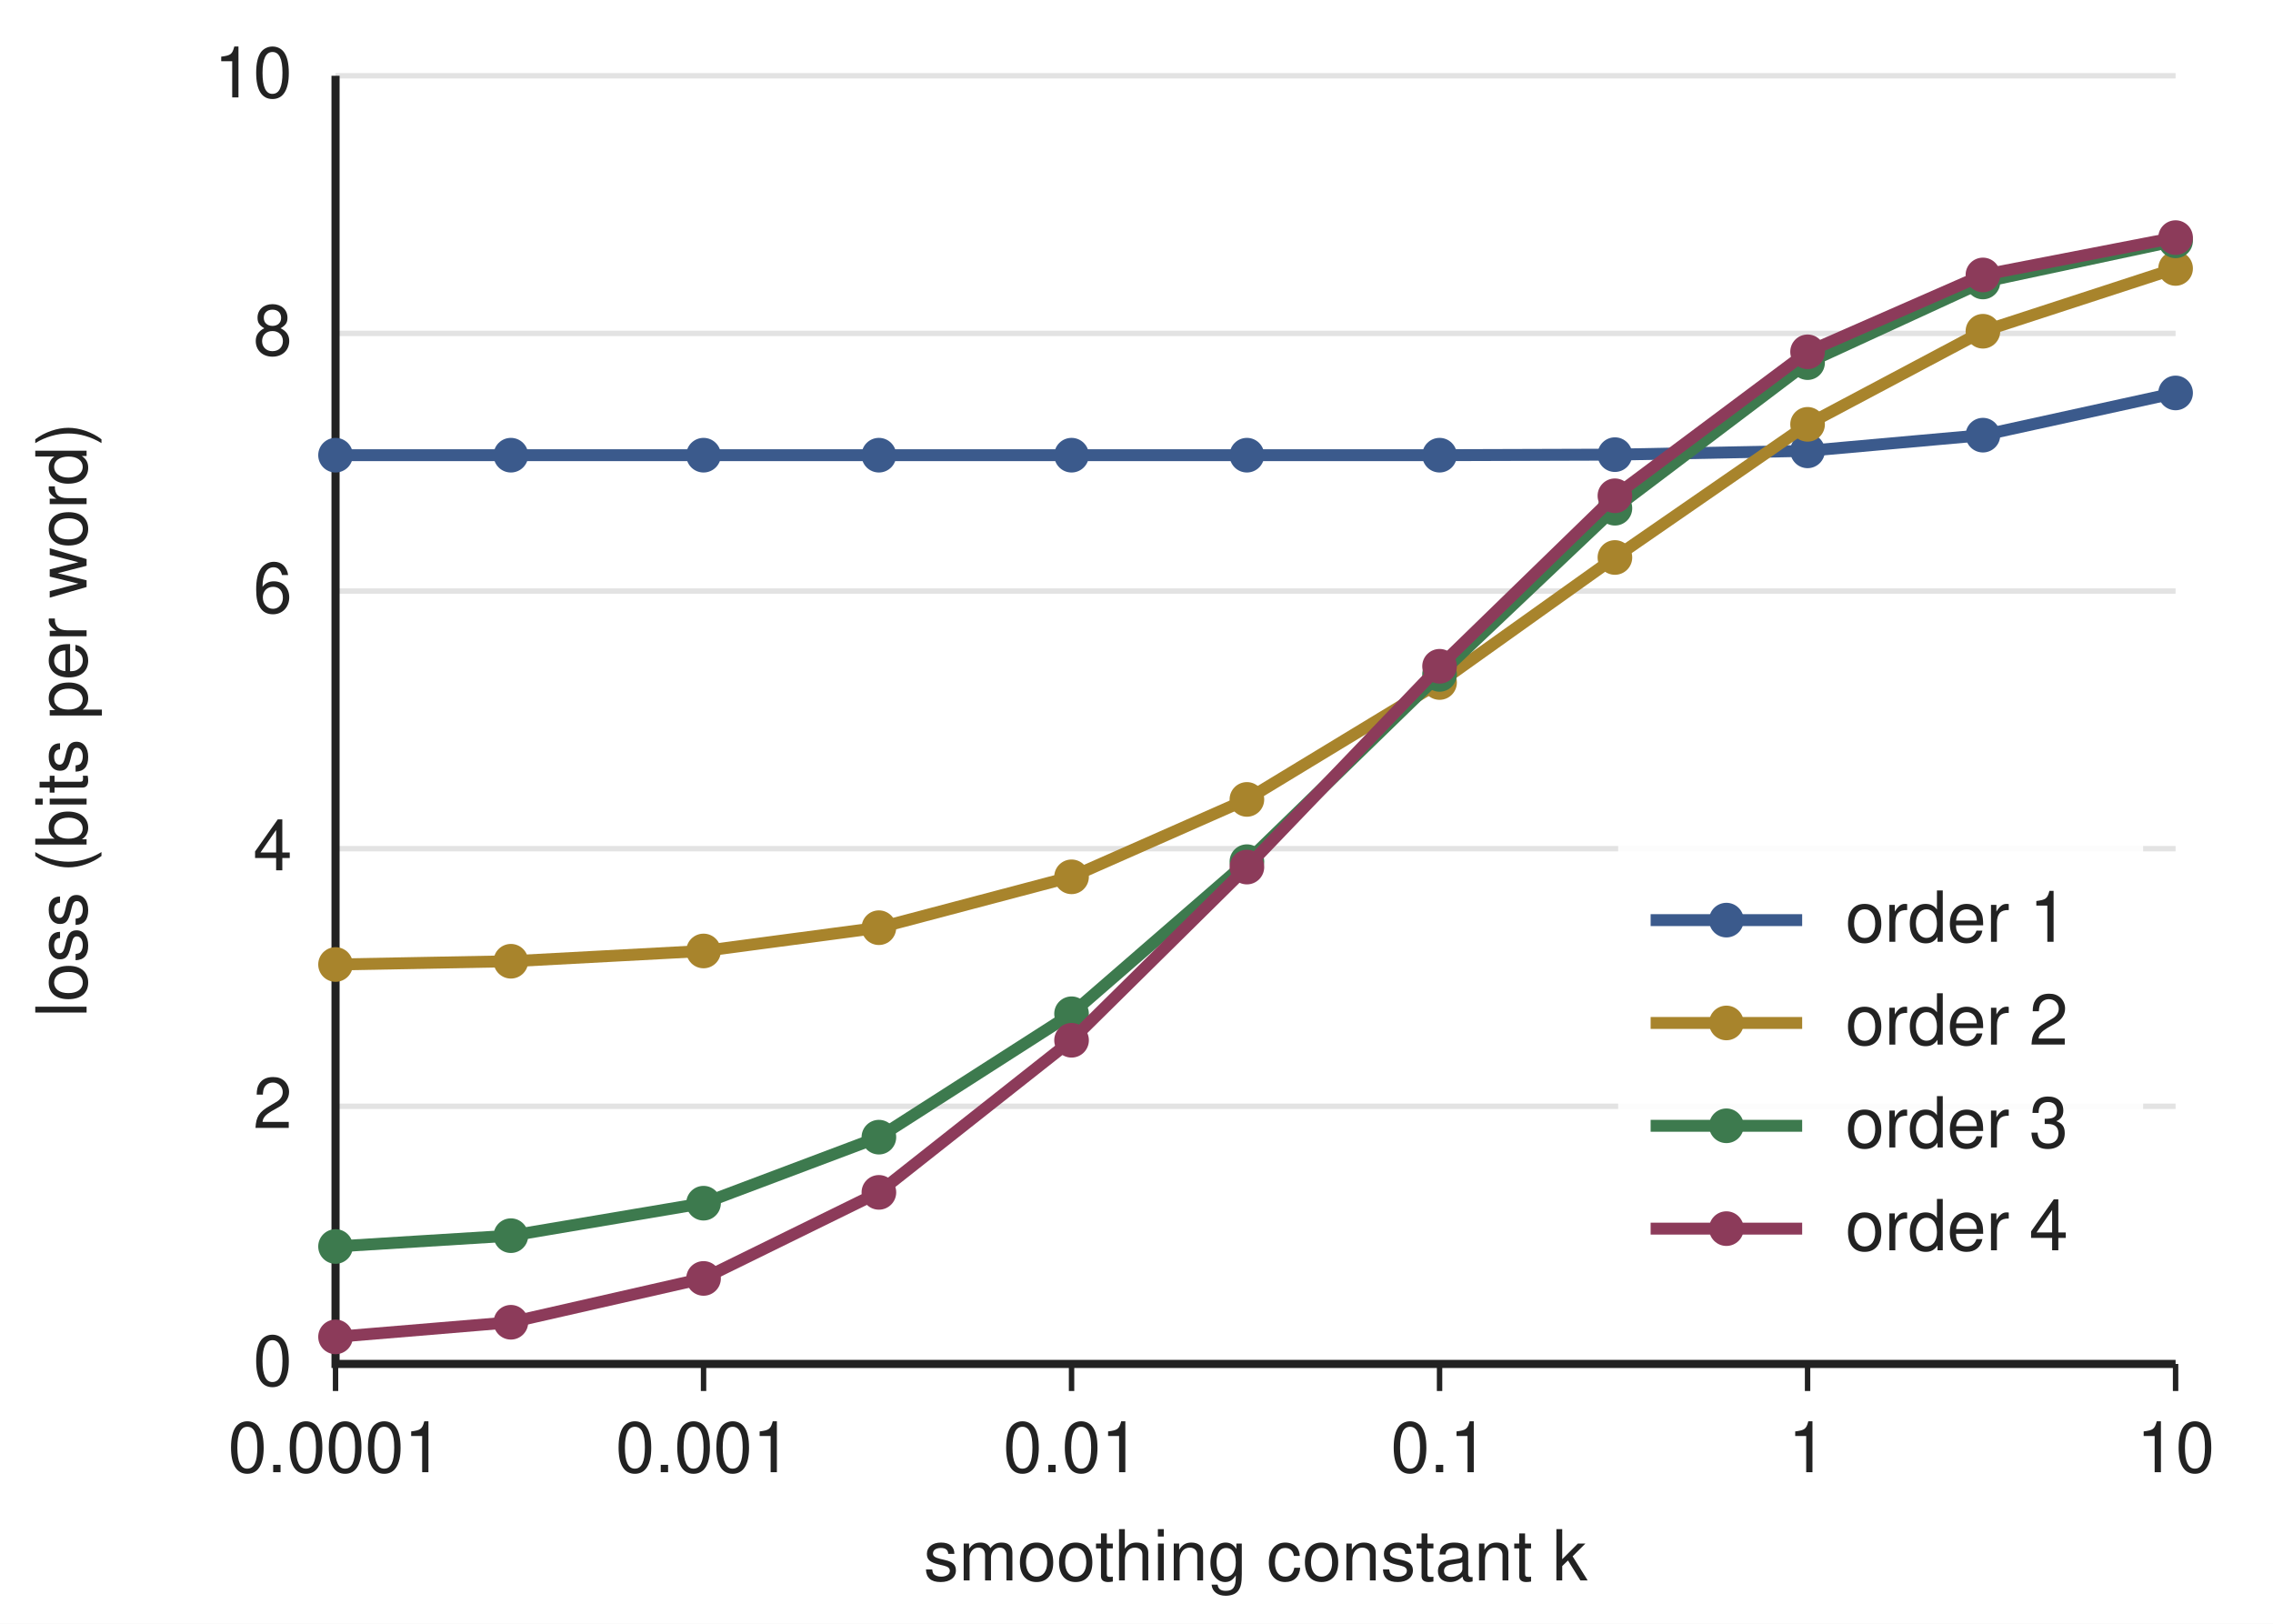
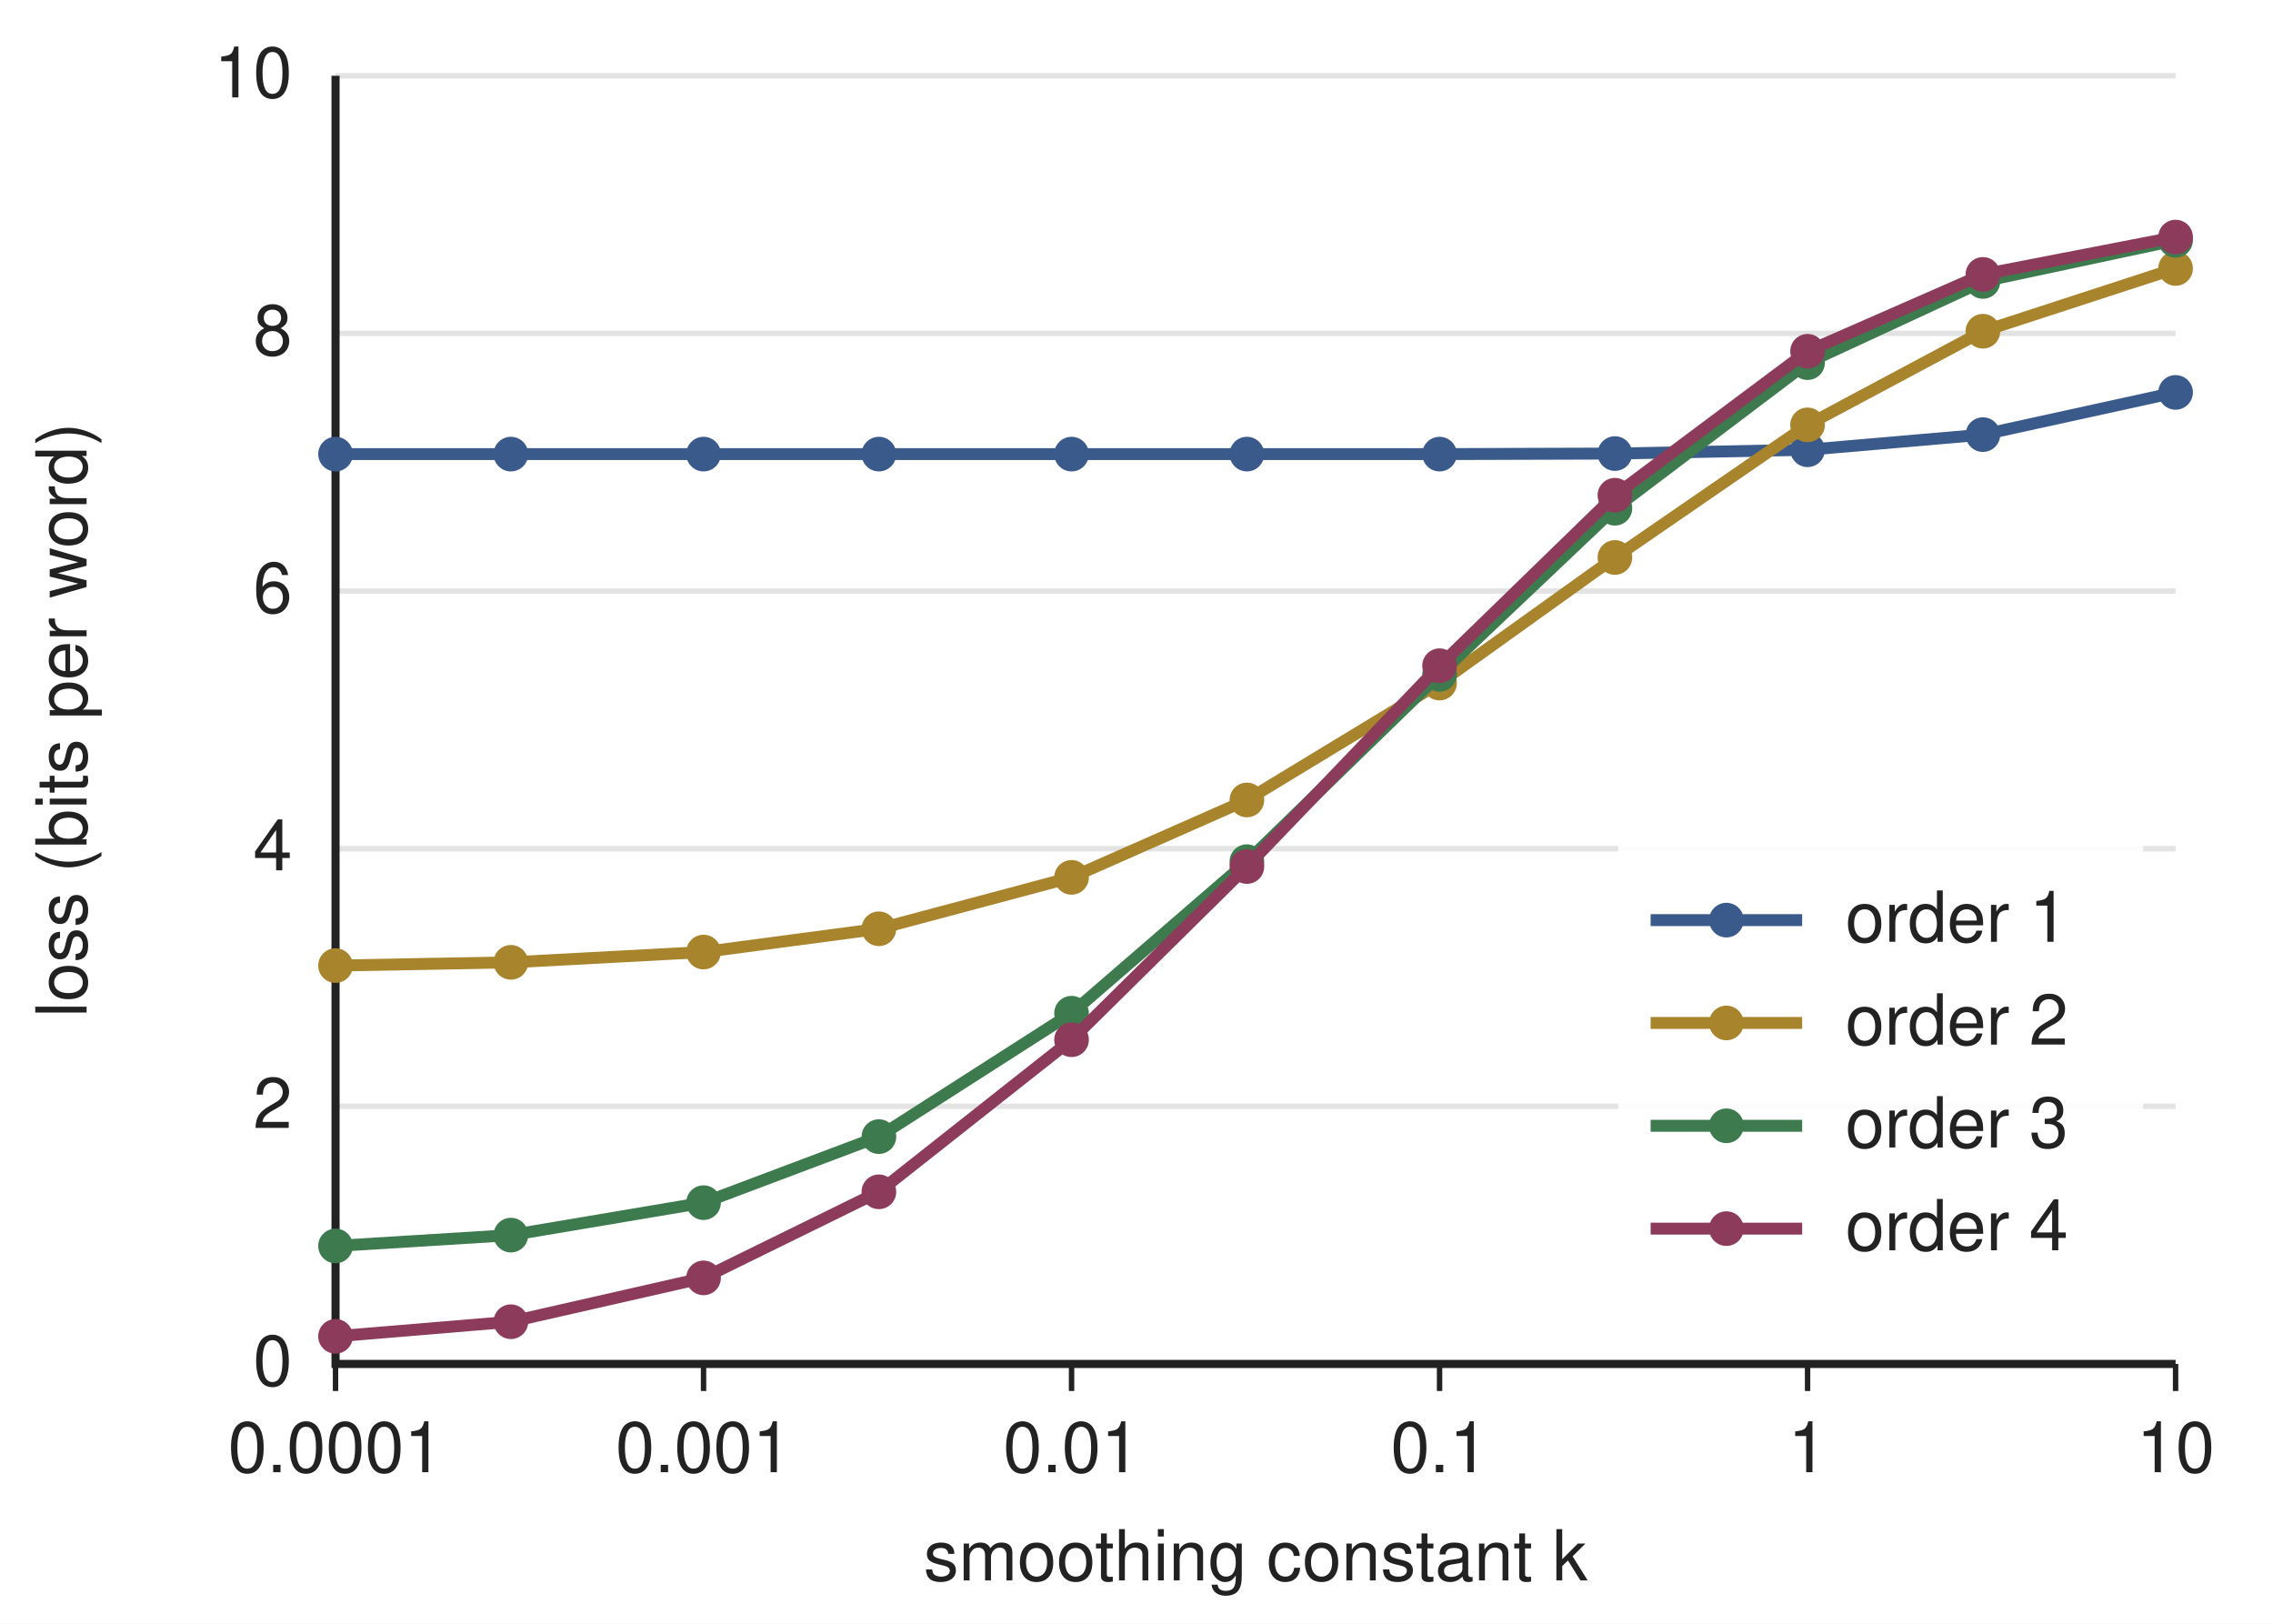
<svg xmlns="http://www.w3.org/2000/svg" viewBox="0 0 420 300" width="420" height="300" font-family="Helvetica, Arial, sans-serif" font-size="13">
  <rect width="420" height="300" fill="white" />
  <path d="M62 252.0 H402" stroke="#e3e3e3" />
  <text x="54" y="256.0" text-anchor="end" fill="#222">0</text>
  <path d="M62 204.4 H402" stroke="#e3e3e3" />
  <text x="54" y="208.4" text-anchor="end" fill="#222">2</text>
  <path d="M62 156.8 H402" stroke="#e3e3e3" />
  <text x="54" y="160.8" text-anchor="end" fill="#222">4</text>
  <path d="M62 109.2 H402" stroke="#e3e3e3" />
  <text x="54" y="113.2" text-anchor="end" fill="#222">6</text>
  <path d="M62 61.6 H402" stroke="#e3e3e3" />
  <text x="54" y="65.6" text-anchor="end" fill="#222">8</text>
  <path d="M62 14.0 H402" stroke="#e3e3e3" />
  <text x="54" y="18.0" text-anchor="end" fill="#222">10</text>
  <path d="M62.0 252 v5" stroke="#222" />
  <text x="62.0" y="272" text-anchor="middle" fill="#222">0.0001</text>
  <path d="M130.0 252 v5" stroke="#222" />
  <text x="130.0" y="272" text-anchor="middle" fill="#222">0.001</text>
  <path d="M198.0 252 v5" stroke="#222" />
  <text x="198.0" y="272" text-anchor="middle" fill="#222">0.01</text>
  <path d="M266.0 252 v5" stroke="#222" />
  <text x="266.0" y="272" text-anchor="middle" fill="#222">0.1</text>
  <path d="M334.0 252 v5" stroke="#222" />
  <text x="334.0" y="272" text-anchor="middle" fill="#222">1</text>
  <path d="M402.0 252 v5" stroke="#222" />
  <text x="402.0" y="272" text-anchor="middle" fill="#222">10</text>
  <path d="M62 14 V252 H402" fill="none" stroke="#222" stroke-width="1.5" />
  <text x="232.0" y="292" text-anchor="middle" fill="#222">smoothing constant k</text>
  <text x="16" y="133.0" text-anchor="middle" fill="#222" transform="rotate(-90 16 133.0)">loss (bits per word)</text>
-   <path d="M62.0 84.1 L94.4 84.1 L130.0 84.1 L162.4 84.1 L198.0 84.1 L230.4 84.1 L266.0 84.1 L298.4 84.0 L334.0 83.3 L366.4 80.4 L402.0 72.6" fill="none" stroke="#3b5a8c" stroke-width="2.2" />
-   <circle cx="62.0" cy="84.1" r="3.2" fill="#3b5a8c" />
-   <circle cx="94.4" cy="84.1" r="3.2" fill="#3b5a8c" />
-   <circle cx="130.0" cy="84.1" r="3.2" fill="#3b5a8c" />
-   <circle cx="162.4" cy="84.1" r="3.2" fill="#3b5a8c" />
-   <circle cx="198.0" cy="84.1" r="3.2" fill="#3b5a8c" />
-   <circle cx="230.4" cy="84.1" r="3.2" fill="#3b5a8c" />
-   <circle cx="266.0" cy="84.1" r="3.2" fill="#3b5a8c" />
-   <circle cx="298.4" cy="84.0" r="3.2" fill="#3b5a8c" />
-   <circle cx="334.0" cy="83.3" r="3.2" fill="#3b5a8c" />
-   <circle cx="366.4" cy="80.4" r="3.2" fill="#3b5a8c" />
-   <circle cx="402.0" cy="72.6" r="3.2" fill="#3b5a8c" />
-   <path d="M62.0 178.2 L94.4 177.6 L130.0 175.7 L162.4 171.4 L198.0 162.0 L230.4 147.7 L266.0 126.1 L298.4 103.0 L334.0 78.4 L366.4 61.2 L402.0 49.6" fill="none" stroke="#a8842c" stroke-width="2.2" />
-   <circle cx="62.0" cy="178.2" r="3.2" fill="#a8842c" />
-   <circle cx="94.4" cy="177.6" r="3.2" fill="#a8842c" />
-   <circle cx="130.0" cy="175.7" r="3.2" fill="#a8842c" />
-   <circle cx="162.4" cy="171.4" r="3.2" fill="#a8842c" />
-   <circle cx="198.0" cy="162.0" r="3.2" fill="#a8842c" />
-   <circle cx="230.4" cy="147.7" r="3.2" fill="#a8842c" />
-   <circle cx="266.0" cy="126.1" r="3.2" fill="#a8842c" />
+   <path d="M62.0 83.9 L94.4 83.9 L130.0 83.9 L162.4 83.9 L198.0 83.9 L230.4 83.9 L266.0 83.9 L298.4 83.8 L334.0 83.1 L366.4 80.3 L402.0 72.5" fill="none" stroke="#3b5a8c" stroke-width="2.2" />
+   <circle cx="62.0" cy="83.9" r="3.2" fill="#3b5a8c" />
+   <circle cx="94.4" cy="83.9" r="3.2" fill="#3b5a8c" />
+   <circle cx="130.0" cy="83.9" r="3.2" fill="#3b5a8c" />
+   <circle cx="162.4" cy="83.9" r="3.2" fill="#3b5a8c" />
+   <circle cx="198.0" cy="83.9" r="3.2" fill="#3b5a8c" />
+   <circle cx="230.4" cy="83.9" r="3.2" fill="#3b5a8c" />
+   <circle cx="266.0" cy="83.9" r="3.2" fill="#3b5a8c" />
+   <circle cx="298.4" cy="83.8" r="3.2" fill="#3b5a8c" />
+   <circle cx="334.0" cy="83.1" r="3.2" fill="#3b5a8c" />
+   <circle cx="366.4" cy="80.3" r="3.2" fill="#3b5a8c" />
+   <circle cx="402.0" cy="72.5" r="3.2" fill="#3b5a8c" />
+   <path d="M62.0 178.4 L94.4 177.8 L130.0 175.9 L162.4 171.6 L198.0 162.1 L230.4 147.8 L266.0 126.2 L298.4 103.0 L334.0 78.5 L366.4 61.2 L402.0 49.6" fill="none" stroke="#a8842c" stroke-width="2.2" />
+   <circle cx="62.0" cy="178.4" r="3.2" fill="#a8842c" />
+   <circle cx="94.4" cy="177.8" r="3.2" fill="#a8842c" />
+   <circle cx="130.0" cy="175.9" r="3.2" fill="#a8842c" />
+   <circle cx="162.4" cy="171.6" r="3.2" fill="#a8842c" />
+   <circle cx="198.0" cy="162.1" r="3.2" fill="#a8842c" />
+   <circle cx="230.4" cy="147.8" r="3.2" fill="#a8842c" />
+   <circle cx="266.0" cy="126.2" r="3.2" fill="#a8842c" />
  <circle cx="298.4" cy="103.0" r="3.2" fill="#a8842c" />
-   <circle cx="334.0" cy="78.4" r="3.2" fill="#a8842c" />
+   <circle cx="334.0" cy="78.5" r="3.2" fill="#a8842c" />
  <circle cx="366.4" cy="61.2" r="3.2" fill="#a8842c" />
  <circle cx="402.0" cy="49.6" r="3.2" fill="#a8842c" />
-   <path d="M62.0 230.3 L94.4 228.3 L130.0 222.3 L162.4 210.1 L198.0 187.3 L230.4 159.2 L266.0 124.6 L298.4 93.9 L334.0 67.0 L366.4 52.1 L402.0 44.5" fill="none" stroke="#3d7a4e" stroke-width="2.2" />
-   <circle cx="62.0" cy="230.3" r="3.2" fill="#3d7a4e" />
-   <circle cx="94.4" cy="228.3" r="3.2" fill="#3d7a4e" />
-   <circle cx="130.0" cy="222.3" r="3.2" fill="#3d7a4e" />
-   <circle cx="162.4" cy="210.1" r="3.2" fill="#3d7a4e" />
-   <circle cx="198.0" cy="187.3" r="3.2" fill="#3d7a4e" />
+   <path d="M62.0 230.2 L94.4 228.2 L130.0 222.2 L162.4 210.0 L198.0 187.2 L230.4 159.2 L266.0 124.6 L298.4 93.9 L334.0 67.0 L366.4 52.0 L402.0 44.4" fill="none" stroke="#3d7a4e" stroke-width="2.2" />
+   <circle cx="62.0" cy="230.2" r="3.2" fill="#3d7a4e" />
+   <circle cx="94.4" cy="228.2" r="3.2" fill="#3d7a4e" />
+   <circle cx="130.0" cy="222.2" r="3.2" fill="#3d7a4e" />
+   <circle cx="162.4" cy="210.0" r="3.2" fill="#3d7a4e" />
+   <circle cx="198.0" cy="187.2" r="3.2" fill="#3d7a4e" />
  <circle cx="230.4" cy="159.2" r="3.2" fill="#3d7a4e" />
  <circle cx="266.0" cy="124.6" r="3.2" fill="#3d7a4e" />
  <circle cx="298.4" cy="93.9" r="3.2" fill="#3d7a4e" />
  <circle cx="334.0" cy="67.0" r="3.2" fill="#3d7a4e" />
-   <circle cx="366.4" cy="52.1" r="3.2" fill="#3d7a4e" />
-   <circle cx="402.0" cy="44.5" r="3.2" fill="#3d7a4e" />
-   <path d="M62.0 247.0 L94.4 244.3 L130.0 236.2 L162.4 220.3 L198.0 192.2 L230.4 160.2 L266.0 123.1 L298.4 91.6 L334.0 65.0 L366.4 50.8 L402.0 43.9" fill="none" stroke="#8c3b5a" stroke-width="2.2" />
-   <circle cx="62.0" cy="247.0" r="3.2" fill="#8c3b5a" />
-   <circle cx="94.4" cy="244.3" r="3.2" fill="#8c3b5a" />
-   <circle cx="130.0" cy="236.2" r="3.2" fill="#8c3b5a" />
-   <circle cx="162.4" cy="220.3" r="3.2" fill="#8c3b5a" />
-   <circle cx="198.0" cy="192.2" r="3.2" fill="#8c3b5a" />
-   <circle cx="230.4" cy="160.2" r="3.2" fill="#8c3b5a" />
-   <circle cx="266.0" cy="123.1" r="3.2" fill="#8c3b5a" />
-   <circle cx="298.4" cy="91.6" r="3.2" fill="#8c3b5a" />
-   <circle cx="334.0" cy="65.0" r="3.2" fill="#8c3b5a" />
-   <circle cx="366.4" cy="50.8" r="3.2" fill="#8c3b5a" />
-   <circle cx="402.0" cy="43.9" r="3.2" fill="#8c3b5a" />
+   <circle cx="366.4" cy="52.0" r="3.2" fill="#3d7a4e" />
+   <circle cx="402.0" cy="44.4" r="3.2" fill="#3d7a4e" />
+   <path d="M62.0 246.9 L94.4 244.2 L130.0 236.1 L162.4 220.2 L198.0 192.1 L230.4 160.1 L266.0 123.0 L298.4 91.5 L334.0 64.9 L366.4 50.7 L402.0 43.8" fill="none" stroke="#8c3b5a" stroke-width="2.2" />
+   <circle cx="62.0" cy="246.9" r="3.2" fill="#8c3b5a" />
+   <circle cx="94.4" cy="244.2" r="3.2" fill="#8c3b5a" />
+   <circle cx="130.0" cy="236.1" r="3.2" fill="#8c3b5a" />
+   <circle cx="162.4" cy="220.2" r="3.2" fill="#8c3b5a" />
+   <circle cx="198.0" cy="192.1" r="3.2" fill="#8c3b5a" />
+   <circle cx="230.4" cy="160.1" r="3.2" fill="#8c3b5a" />
+   <circle cx="266.0" cy="123.0" r="3.2" fill="#8c3b5a" />
+   <circle cx="298.4" cy="91.5" r="3.2" fill="#8c3b5a" />
+   <circle cx="334.0" cy="64.9" r="3.2" fill="#8c3b5a" />
+   <circle cx="366.4" cy="50.7" r="3.2" fill="#8c3b5a" />
+   <circle cx="402.0" cy="43.8" r="3.2" fill="#8c3b5a" />
  <rect x="299" y="156" width="97" height="82" fill="white" fill-opacity="0.9" />
  <path d="M305 170 h28" stroke="#3b5a8c" stroke-width="2.2" />
  <circle cx="319" cy="170" r="3.2" fill="#3b5a8c" />
  <text x="341" y="174" fill="#222">order 1</text>
  <path d="M305 189 h28" stroke="#a8842c" stroke-width="2.2" />
  <circle cx="319" cy="189" r="3.2" fill="#a8842c" />
  <text x="341" y="193" fill="#222">order 2</text>
  <path d="M305 208 h28" stroke="#3d7a4e" stroke-width="2.2" />
  <circle cx="319" cy="208" r="3.2" fill="#3d7a4e" />
  <text x="341" y="212" fill="#222">order 3</text>
  <path d="M305 227 h28" stroke="#8c3b5a" stroke-width="2.2" />
  <circle cx="319" cy="227" r="3.2" fill="#8c3b5a" />
  <text x="341" y="231" fill="#222">order 4</text>
</svg>
